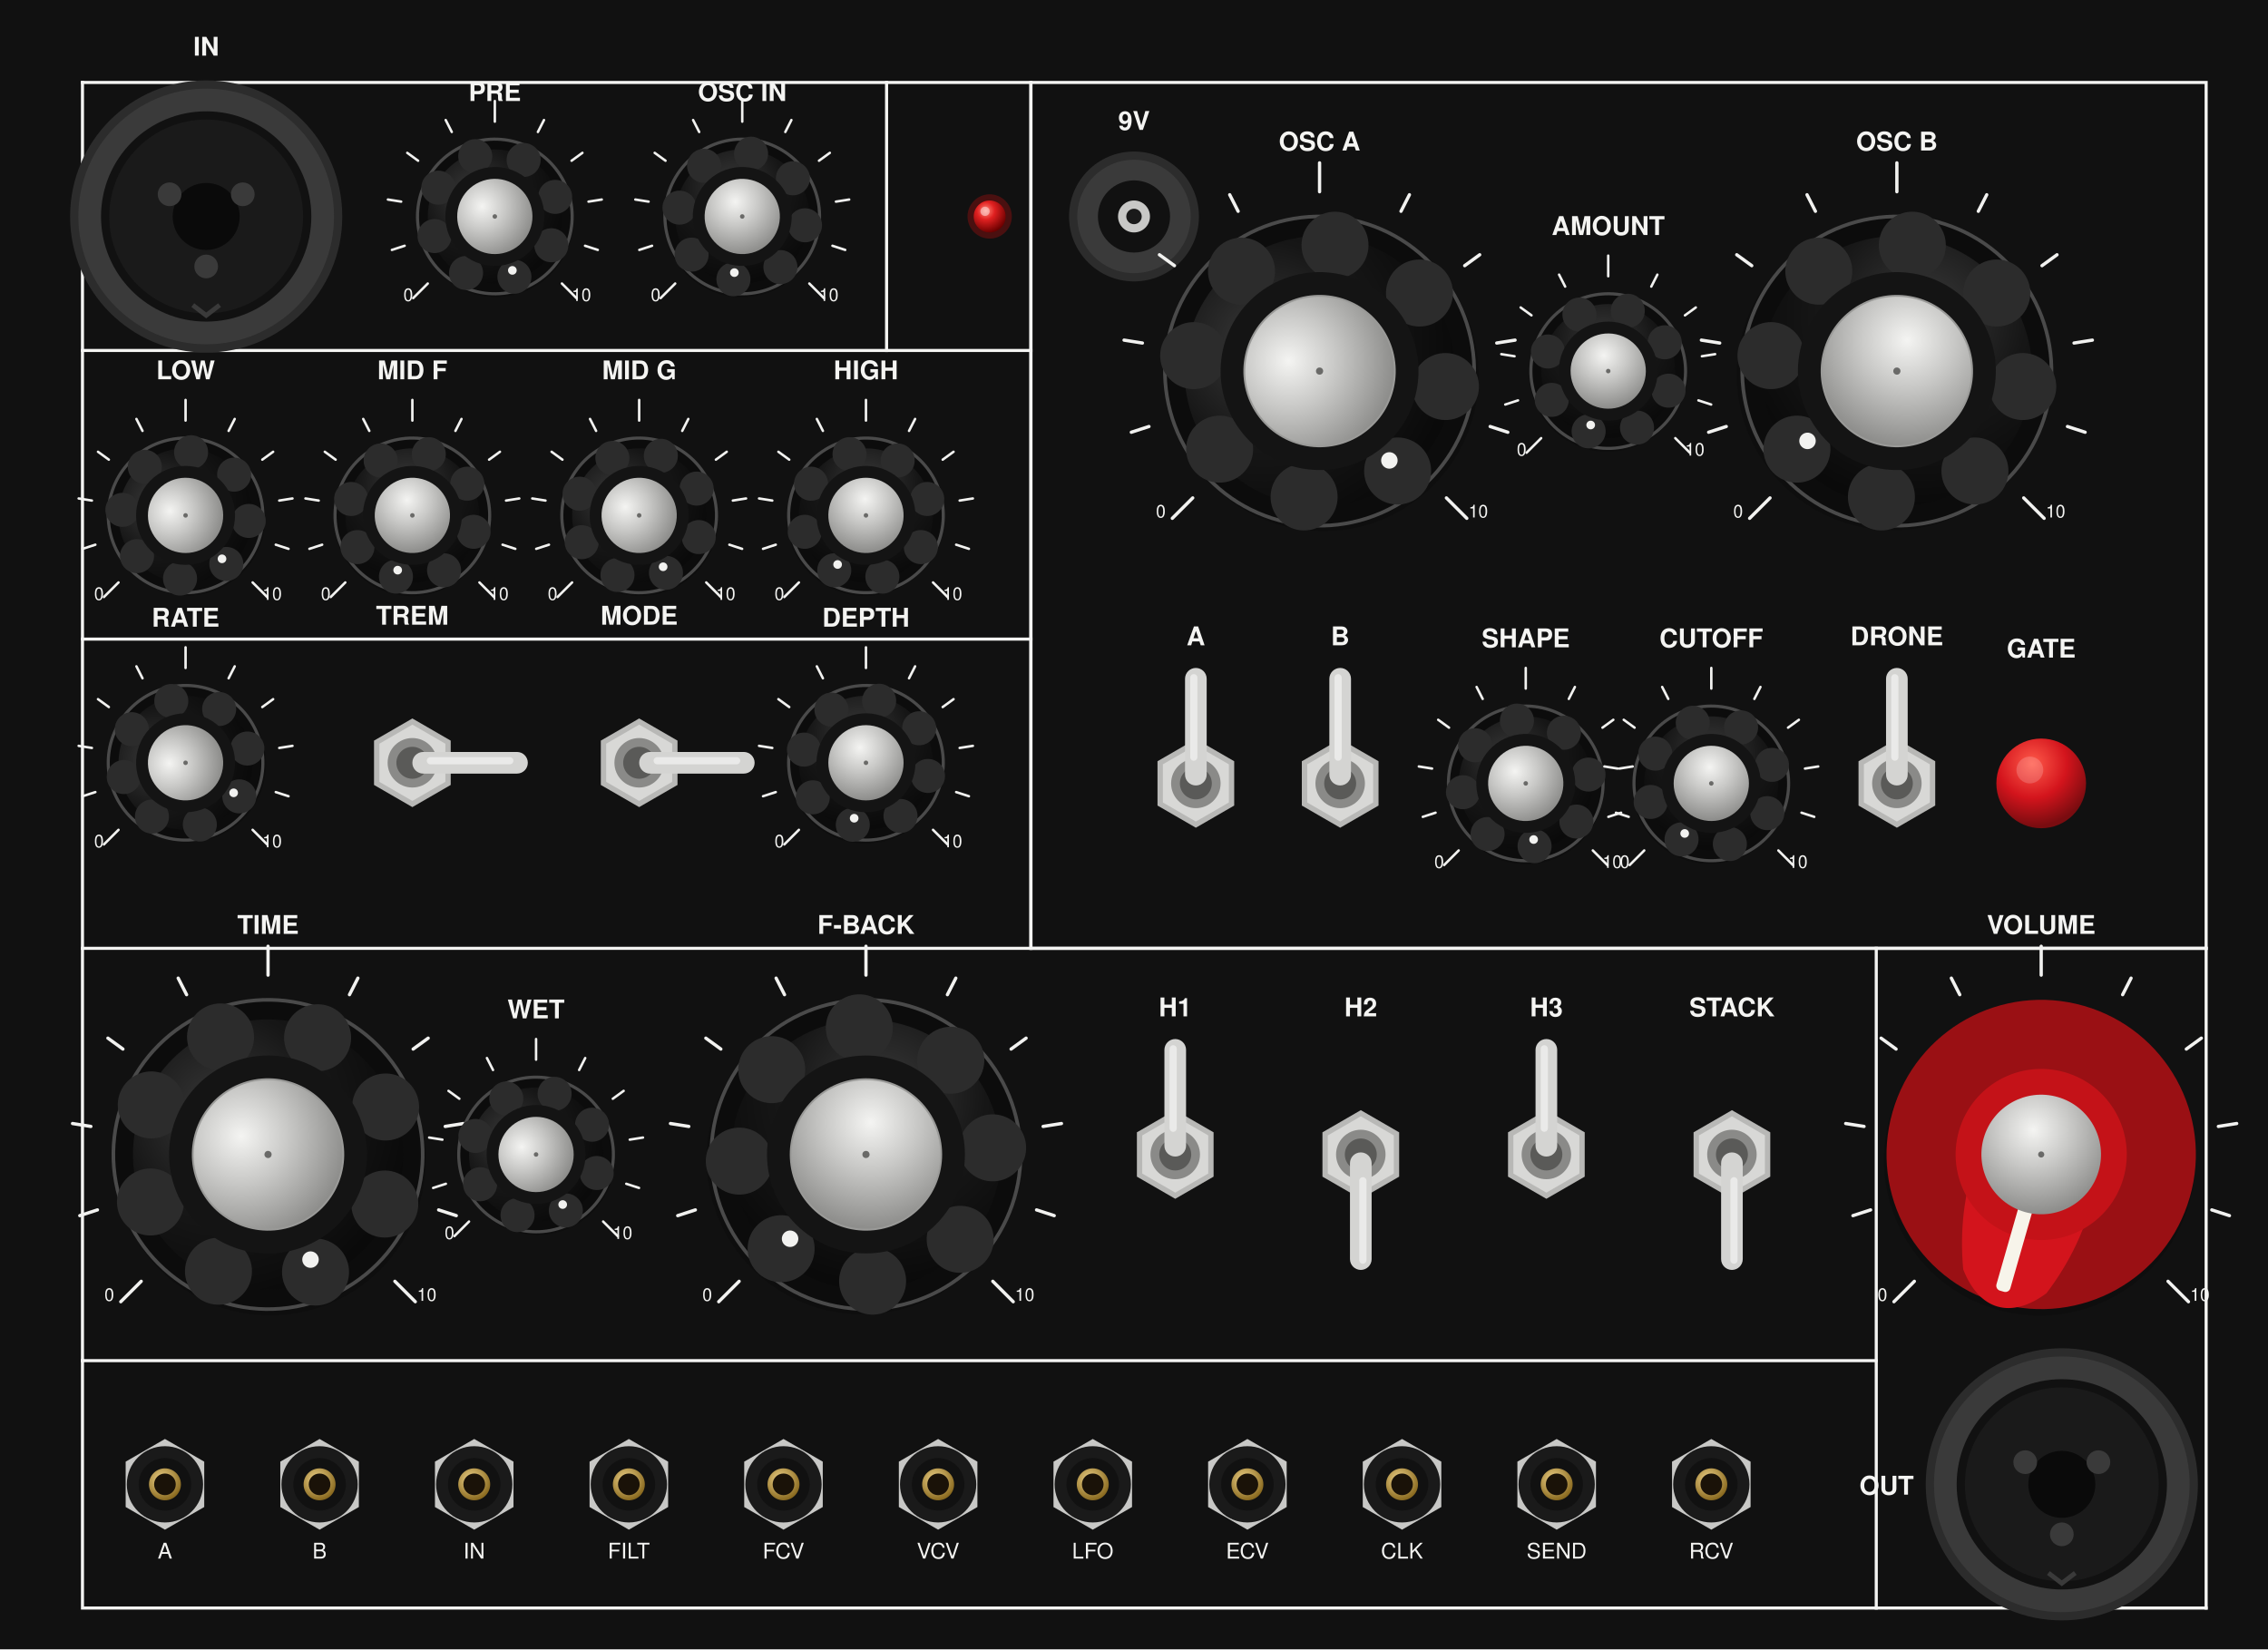
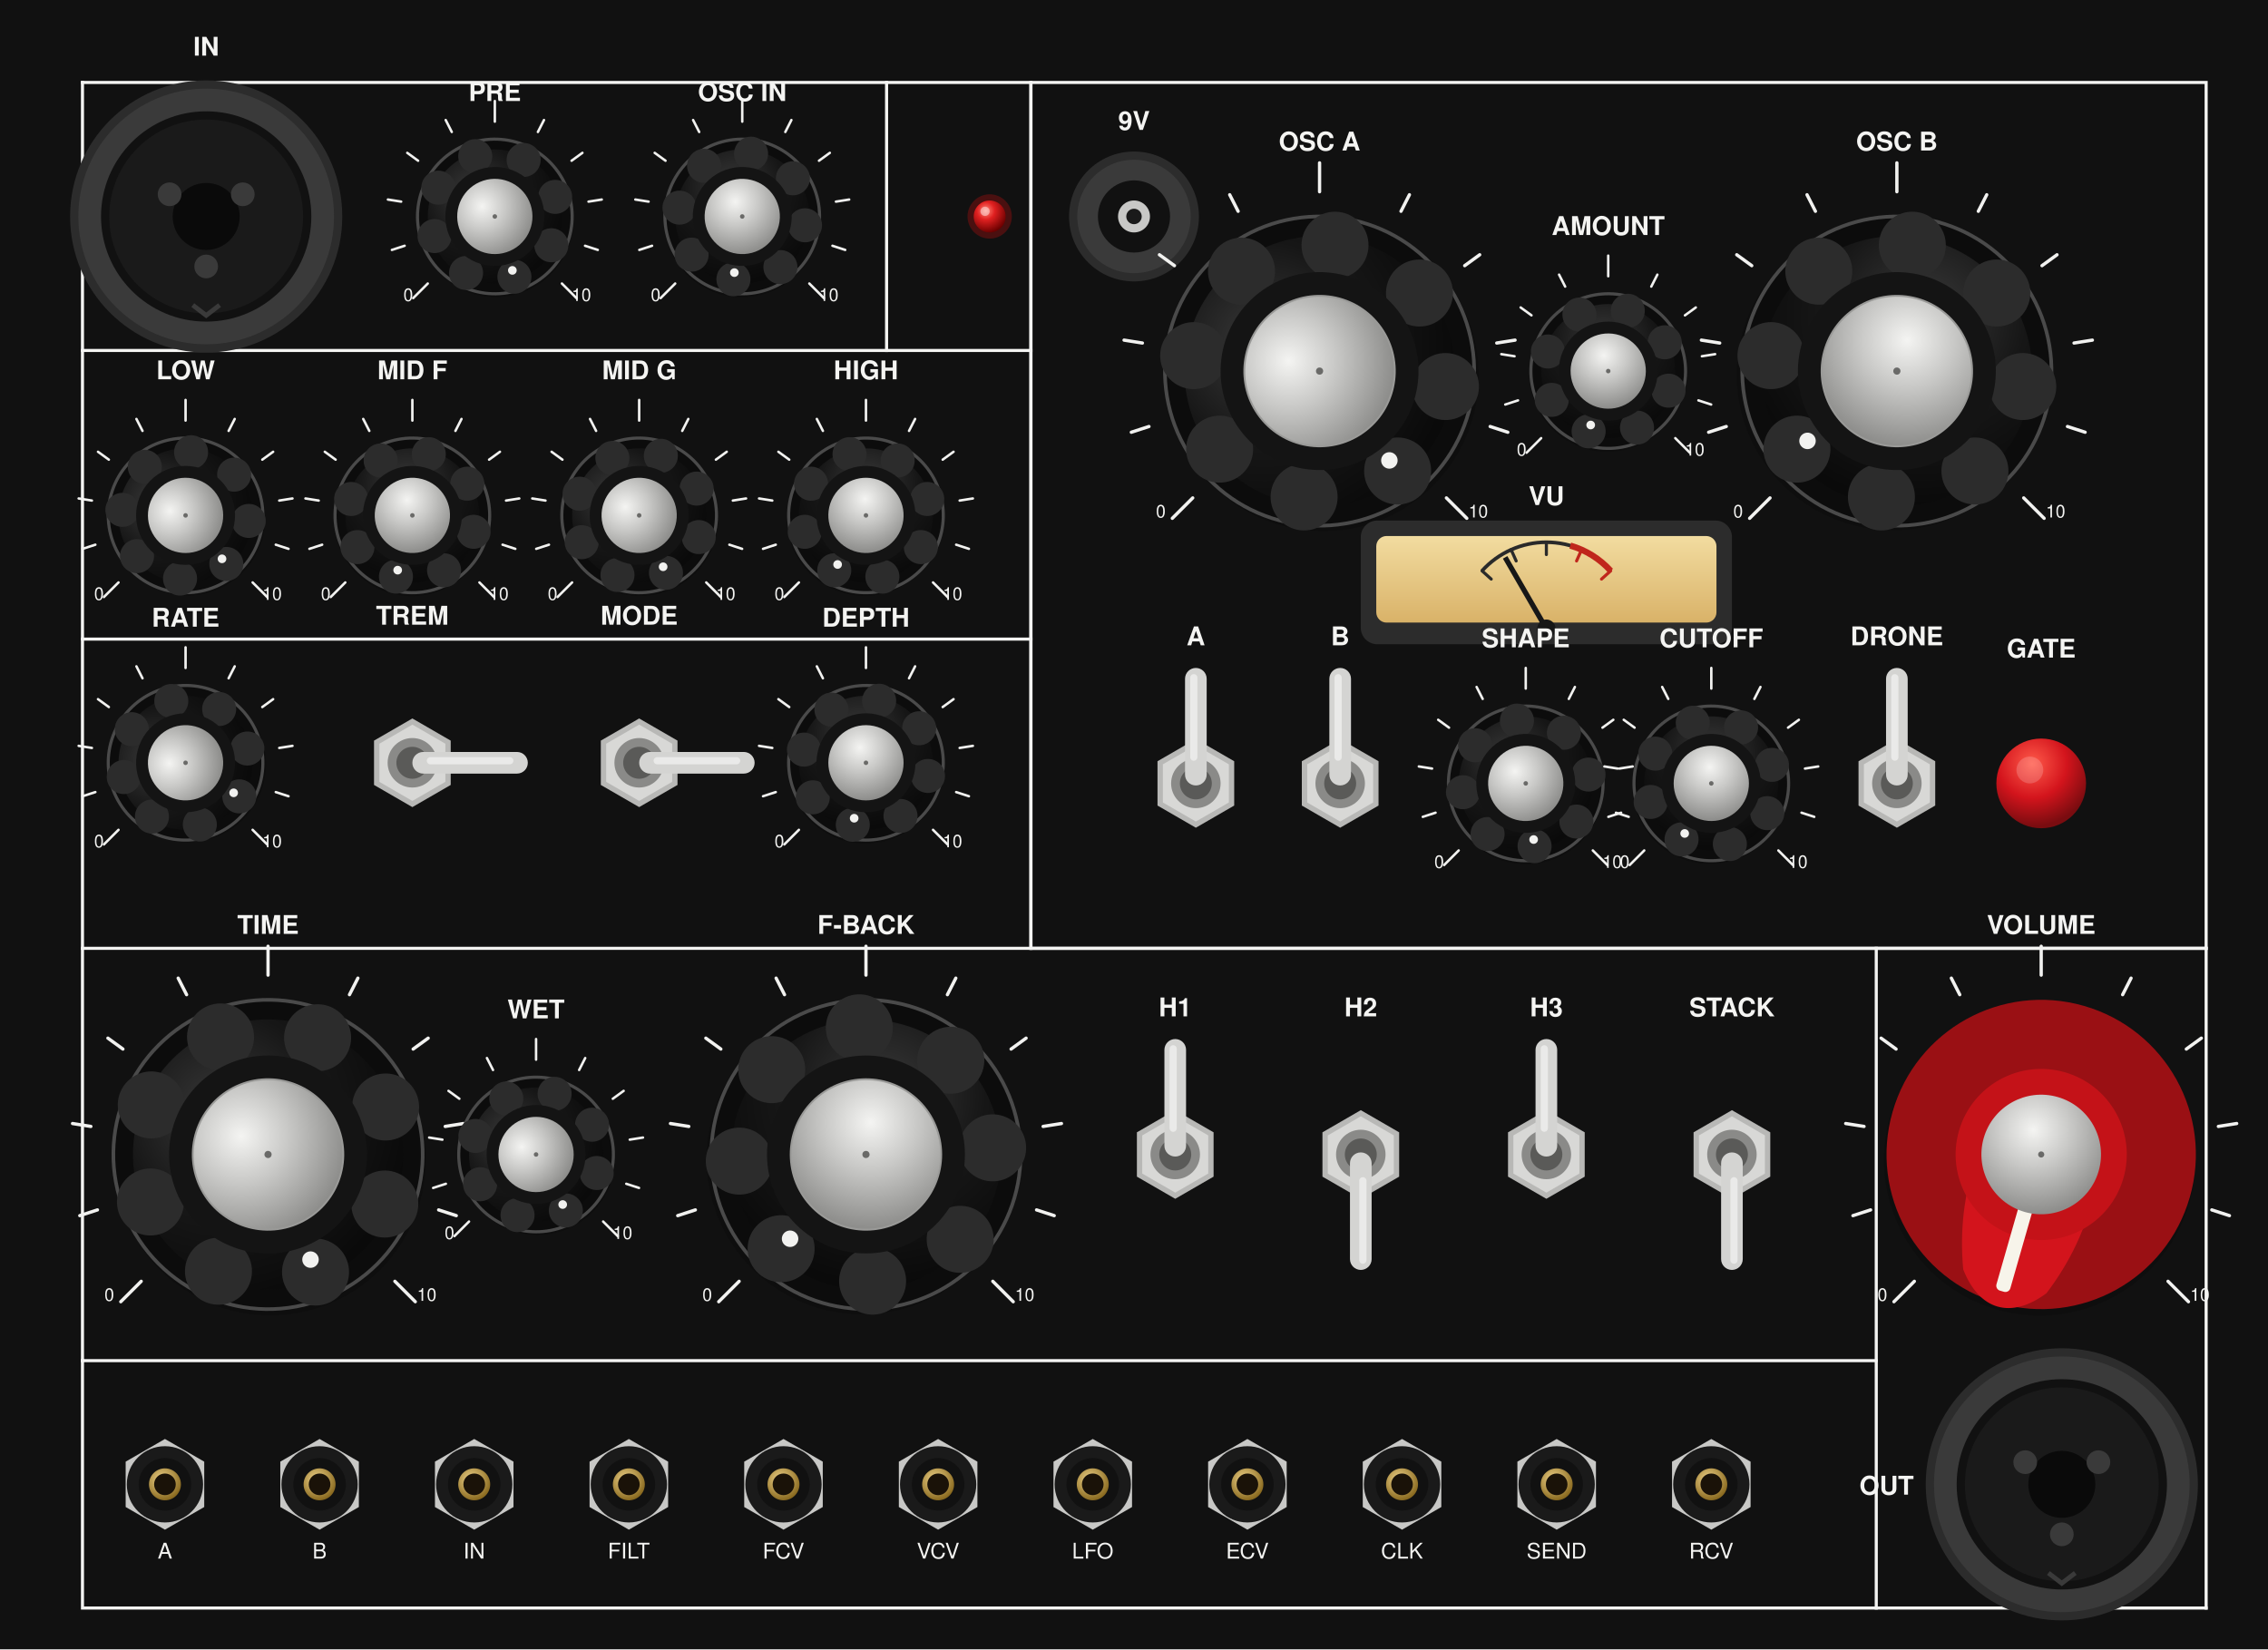
<svg xmlns="http://www.w3.org/2000/svg" viewBox="0 0 220 160" width="220mm" height="160mm">
  <defs>
    <radialGradient id="alum" cx="38%" cy="32%" r="70%">
      <stop offset="0%" stop-color="#f4f4f2" />
      <stop offset="45%" stop-color="#c8c8c6" />
      <stop offset="100%" stop-color="#8e8e8c" />
    </radialGradient>
    <radialGradient id="led-red" cx="38%" cy="32%" r="70%">
      <stop offset="0%" stop-color="#ff8a7a" />
      <stop offset="40%" stop-color="#e02020" />
      <stop offset="100%" stop-color="#6a0000" />
    </radialGradient>
    <radialGradient id="gold" cx="40%" cy="35%" r="65%">
      <stop offset="0%" stop-color="#f0d48a" />
      <stop offset="100%" stop-color="#8a6a20" />
    </radialGradient>
+     <linearGradient id="vu-face" x1="0" y1="0" x2="0" y2="1">
+       <stop offset="0%" stop-color="#f2dca0" />
+       <stop offset="100%" stop-color="#d9b268" />
+     </linearGradient>
    <radialGradient id="knob-body" cx="40%" cy="30%" r="70%">
      <stop offset="0%" stop-color="#3a3a3a" />
      <stop offset="55%" stop-color="#161616" />
      <stop offset="100%" stop-color="#0a0a0a" />
    </radialGradient>
    <radialGradient id="btn-cap" cx="40%" cy="28%" r="70%">
      <stop offset="0%" stop-color="#ff5a4a" />
      <stop offset="55%" stop-color="#d3141c" />
      <stop offset="100%" stop-color="#7a0c10" />
    </radialGradient>
    <g id="ticks-lg">
      <g fill="none" stroke="#f2f2f0" stroke-width="0.32" stroke-linecap="round">
        <line transform="rotate(-135)" x1="0" y1="-17.4" x2="0" y2="-20.2" />
        <line transform="rotate(-108)" x1="0" y1="-17.4" x2="0" y2="-19.2" />
        <line transform="rotate(-81)" x1="0" y1="-17.4" x2="0" y2="-19.2" />
        <line transform="rotate(-54)" x1="0" y1="-17.4" x2="0" y2="-19.2" />
        <line transform="rotate(-27)" x1="0" y1="-17.4" x2="0" y2="-19.2" />
        <line transform="rotate(0)" x1="0" y1="-17.4" x2="0" y2="-20.2" />
        <line transform="rotate(27)" x1="0" y1="-17.4" x2="0" y2="-19.2" />
        <line transform="rotate(54)" x1="0" y1="-17.4" x2="0" y2="-19.2" />
        <line transform="rotate(81)" x1="0" y1="-17.4" x2="0" y2="-19.2" />
        <line transform="rotate(108)" x1="0" y1="-17.4" x2="0" y2="-19.2" />
        <line transform="rotate(135)" x1="0" y1="-17.4" x2="0" y2="-20.2" />
      </g>
      <text x="-15.4" y="14.2" class="tickn">0</text>
      <text x="15.4" y="14.2" class="tickn">10</text>
    </g>
    <g id="ticks-sm">
      <g fill="none" stroke="#f2f2f0" stroke-width="0.24" stroke-linecap="round">
        <line transform="rotate(-135)" x1="0" y1="-9.2" x2="0" y2="-11.2" />
        <line transform="rotate(-108)" x1="0" y1="-9.2" x2="0" y2="-10.5" />
        <line transform="rotate(-81)" x1="0" y1="-9.2" x2="0" y2="-10.5" />
        <line transform="rotate(-54)" x1="0" y1="-9.2" x2="0" y2="-10.5" />
        <line transform="rotate(-27)" x1="0" y1="-9.2" x2="0" y2="-10.5" />
        <line transform="rotate(0)" x1="0" y1="-9.2" x2="0" y2="-11.2" />
        <line transform="rotate(27)" x1="0" y1="-9.2" x2="0" y2="-10.5" />
        <line transform="rotate(54)" x1="0" y1="-9.2" x2="0" y2="-10.5" />
        <line transform="rotate(81)" x1="0" y1="-9.2" x2="0" y2="-10.5" />
        <line transform="rotate(108)" x1="0" y1="-9.2" x2="0" y2="-10.5" />
        <line transform="rotate(135)" x1="0" y1="-9.2" x2="0" y2="-11.2" />
      </g>
      <text x="-8.4" y="8.2" class="tickn">0</text>
      <text x="8.4" y="8.2" class="tickn">10</text>
    </g>
    <g id="knob-lg">
      <circle cy="0.55" r="15.1" fill="#000" opacity="0.18" />
      <circle r="15" fill="#0c0c0c" stroke="#4a4a4a" stroke-width="0.35" />
      <circle r="13.1" fill="url(#knob-body)" />
      <g fill="#2c2c2c">
        <circle cx="0" cy="-12.3" r="3.25" />
        <circle cx="8.7" cy="-8.7" r="3.25" />
        <circle cx="12.3" cy="0" r="3.25" />
        <circle cx="8.7" cy="8.7" r="3.25" />
        <circle cx="0" cy="12.3" r="3.25" />
        <circle cx="-8.7" cy="8.7" r="3.25" />
        <circle cx="-12.3" cy="0" r="3.25" />
        <circle cx="-8.7" cy="-8.7" r="3.25" />
      </g>
      <circle r="9.6" fill="#141414" />
      <circle r="7.3" fill="url(#alum)" />
      <circle r="7.3" fill="none" stroke="#9a9a98" stroke-width="0.18" />
      <circle r="0.35" fill="#6a6a68" />
      <circle cx="0" cy="11" r="0.8" fill="#f2f2f0" />
    </g>
    <g id="knob-sm">
      <circle cy="0.3" r="7.55" fill="#000" opacity="0.18" />
      <circle r="7.5" fill="#0c0c0c" stroke="#4a4a4a" stroke-width="0.3" />
      <circle r="6.5" fill="url(#knob-body)" />
      <g fill="#2c2c2c">
        <circle cx="0" cy="-6.15" r="1.65" />
        <circle cx="4.35" cy="-4.35" r="1.65" />
        <circle cx="6.15" cy="0" r="1.65" />
        <circle cx="4.35" cy="4.35" r="1.65" />
        <circle cx="0" cy="6.15" r="1.65" />
        <circle cx="-4.35" cy="4.35" r="1.65" />
        <circle cx="-6.15" cy="0" r="1.65" />
        <circle cx="-4.35" cy="-4.35" r="1.65" />
      </g>
      <circle r="4.8" fill="#141414" />
      <circle r="3.65" fill="url(#alum)" />
      <circle r="0.22" fill="#6a6a68" />
      <circle cx="0" cy="5.5" r="0.42" fill="#f2f2f0" />
    </g>
    <g id="knob-red">
      <circle cy="0.3" r="7.55" fill="#000" opacity="0.18" />
      <circle r="7.5" fill="#9a1014" />
      <path d="M -1.5,-2.8 C -3.2,-0.8 -3.5,2.8 -2.1,6.4 C -0.8,8.2 0.8,8.2 2.1,6.4 C 3.5,2.8 3.2,-0.8 1.5,-2.8 C 0.8,-4.3 -0.8,-4.3 -1.5,-2.8 Z" fill="#d3141c" />
      <circle r="4.15" fill="#c41218" />
      <rect x="-0.38" y="1.4" width="0.76" height="5.5" rx="0.3" fill="#f7f4ea" />
      <circle r="2.9" fill="url(#alum)" />
      <circle r="0.2" fill="#6a6a68" />
    </g>
    <g id="knob-red-lg">
      <circle cy="0.55" r="15.1" fill="#000" opacity="0.18" />
      <circle r="15" fill="#9a1014" />
      <path d="M -3,-5.6 C -6.4,-1.6 -7,5.6 -4.2,12.8 C -1.6,16.2 1.6,16.2 4.2,12.8 C 7,5.6 6.4,-1.6 3,-5.6 C 1.6,-8.6 -1.6,-8.6 -3,-5.6 Z" fill="#d3141c" />
      <circle r="8.3" fill="#c41218" />
      <rect x="-0.7" y="2.8" width="1.4" height="11" rx="0.5" fill="#f7f4ea" />
      <circle r="5.8" fill="url(#alum)" />
      <circle r="0.3" fill="#6a6a68" />
    </g>
    <g id="spdt">
      <polygon points="0,-4.3 3.72,-2.15 3.72,2.15 0,4.3 -3.72,2.15 -3.72,-2.15" fill="#b8b8b6" />
      <polygon points="0,-3.7 3.2,-1.85 3.2,1.85 0,3.7 -3.2,1.85 -3.2,-1.85" fill="#d8d8d6" />
      <circle r="2.4" fill="#8a8a88" />
      <circle r="1.55" fill="#5a5a58" />
      <rect x="-1.05" y="-11.2" width="2.1" height="11.4" rx="1.05" fill="#d4d4d2" />
      <rect x="-0.55" y="-10.6" width="0.7" height="8.4" rx="0.35" fill="#f4f4f2" opacity="0.7" />
    </g>
    <g id="spdt-dn">
      <g transform="rotate(180)">
        <use href="#spdt" />
      </g>
    </g>
    <g id="spdt-mid">
      <polygon points="0,-4.3 3.72,-2.15 3.72,2.15 0,4.3 -3.72,2.15 -3.72,-2.15" fill="#b8b8b6" />
      <polygon points="0,-3.7 3.2,-1.85 3.2,1.85 0,3.7 -3.2,1.85 -3.2,-1.85" fill="#d8d8d6" />
      <circle r="2.4" fill="#8a8a88" />
      <circle r="1.55" fill="#5a5a58" />
      <rect x="0" y="-1.05" width="11.2" height="2.1" rx="1.05" fill="#d4d4d2" />
      <rect x="1.4" y="-0.55" width="8.4" height="0.7" rx="0.35" fill="#f4f4f2" opacity="0.7" />
    </g>
    <g id="gate">
      <polygon points="0,-4.1 3.55,-2.05 3.55,2.05 0,4.1 -3.55,2.05 -3.55,-2.05" fill="#c4c4c2" />
      <circle r="3.2" fill="#9a9a98" />
      <circle r="4.35" fill="url(#btn-cap)" />
      <circle cx="-1.1" cy="-1.3" r="1.3" fill="#fff" opacity="0.18" />
    </g>
    <g id="led">
      <circle r="2.15" fill="#4a1010" />
      <circle r="1.55" fill="url(#led-red)" />
      <circle cx="-0.45" cy="-0.5" r="0.45" fill="#fff" opacity="0.45" />
    </g>
    <g id="jack">
      <polygon points="0,-4.4 3.81,-2.2 3.81,2.2 0,4.4 -3.81,2.2 -3.81,-2.2" fill="#c8c8c6" />
      <circle r="3.7" fill="#1a1a1a" />
      <circle r="2.55" fill="#111" />
      <circle r="1.55" fill="url(#gold)" />
      <circle r="1.05" fill="#1a1208" />
    </g>
    <g id="combo">
      <circle r="13.2" fill="#2c2c2c" />
      <circle r="12.4" fill="#3a3a3a" />
      <circle r="10.2" fill="#111" />
      <circle r="9.4" fill="#1a1a1a" />
      <circle r="3.25" fill="#0a0a0a" />
      <circle cx="-3.55" cy="-2.15" r="1.15" fill="#3a3a3a" />
      <circle cx="3.55" cy="-2.15" r="1.15" fill="#3a3a3a" />
      <circle cx="0" cy="4.85" r="1.15" fill="#3a3a3a" />
      <path d="M -1.3,8.6 L 0,9.6 L 1.3,8.6" fill="none" stroke="#3a3a3a" stroke-width="0.45" />
    </g>
    <g id="p4">
      <circle r="6.3" fill="#2c2c2c" />
      <circle r="5.5" fill="#3a3a3a" />
      <circle r="3.5" fill="#111" />
      <circle r="1.55" fill="#c8c8c6" />
      <circle r="0.75" fill="#1a1a1a" />
    </g>
  </defs>
  <style>
    .panel { fill: #111111; }
    .lab { fill: #f4f4f2; font-family: "Helvetica Neue", Helvetica, Arial, sans-serif; font-size: 2.5px; font-weight: 600; text-anchor: middle; }
    .sub { fill: #f4f4f2; font-family: "Helvetica Neue", Helvetica, Arial, sans-serif; font-size: 2.1px; text-anchor: middle; }
    .tickn { fill: #f4f4f2; font-family: "Helvetica Neue", Helvetica, Arial, sans-serif; font-size: 1.7px; text-anchor: middle; }
    .rule { fill: none; stroke: #f4f4f2; stroke-width: 0.3; stroke-linecap: square; stroke-linejoin: miter; }
  </style>
  <rect class="panel" width="220" height="160" />
  <g class="rules">
    <path class="rule" d="M 8,8 H 214 V 92 H 100 V 8" />
    <path class="rule" d="M 8,8 V 132" />
    <path class="rule" d="M 100,8 V 92" />
    <path class="rule" d="M 8,92 H 214" />
    <path class="rule" d="M 214,92 V 156" />
    <path class="rule" d="M 8,132 H 182" />
    <path class="rule" d="M 8,132 V 156 H 214" />
    <path class="rule" d="M 8,34 H 100" />
    <path class="rule" d="M 8,62 H 100" />
    <path class="rule" d="M 86,8 V 34" />
    <path class="rule" d="M 182,92 V 156" />
  </g>
  <g transform="translate(20,21)">
    <use href="#combo" />
    <text class="lab" y="-15.6">IN</text>
  </g>
  <g transform="translate(48,21)">
    <use href="#ticks-sm" />
    <g transform="rotate(-18)">
      <use href="#knob-sm" />
    </g>
    <text class="lab" y="-11.2">PRE</text>
  </g>
  <g transform="translate(72,21)">
    <use href="#ticks-sm" />
    <g transform="rotate(8)">
      <use href="#knob-sm" />
    </g>
    <text class="lab" y="-11.2">OSC IN</text>
  </g>
  <g transform="translate(96,21)">
    <use href="#led" />
  </g>
  <g transform="translate(110,21)">
    <use href="#p4" />
    <text class="lab" y="-8.4">9V</text>
  </g>
  <g transform="translate(18,50)">
    <use href="#ticks-sm" />
    <g transform="rotate(-40)">
      <use href="#knob-sm" />
    </g>
    <text class="lab" y="-13.2">LOW</text>
  </g>
  <g transform="translate(40,50)">
    <use href="#ticks-sm" />
    <g transform="rotate(15)">
      <use href="#knob-sm" />
    </g>
    <text class="lab" y="-13.2">MID F</text>
  </g>
  <g transform="translate(62,50)">
    <use href="#ticks-sm" />
    <g transform="rotate(-25)">
      <use href="#knob-sm" />
    </g>
    <text class="lab" y="-13.2">MID G</text>
  </g>
  <g transform="translate(84,50)">
    <use href="#ticks-sm" />
    <g transform="rotate(30)">
      <use href="#knob-sm" />
    </g>
    <text class="lab" y="-13.2">HIGH</text>
  </g>
  <g transform="translate(18,74)">
    <use href="#ticks-sm" />
    <g transform="rotate(-58)">
      <use href="#knob-sm" />
    </g>
    <text class="lab" y="-13.2">RATE</text>
  </g>
  <g transform="translate(40,74)">
    <use href="#spdt-mid" />
    <text class="lab" y="-13.4">TREM</text>
  </g>
  <g transform="translate(62,74)">
    <use href="#spdt-mid" />
    <text class="lab" y="-13.4">MODE</text>
  </g>
  <g transform="translate(84,74)">
    <use href="#ticks-sm" />
    <g transform="rotate(12)">
      <use href="#knob-sm" />
    </g>
    <text class="lab" y="-13.2">DEPTH</text>
  </g>
  <g transform="translate(128,36)">
    <use href="#ticks-lg" />
    <g transform="rotate(-38)">
      <use href="#knob-lg" />
    </g>
    <text class="lab" y="-21.4">OSC A</text>
  </g>
  <g transform="translate(156,36)">
    <use href="#ticks-sm" />
    <g transform="rotate(18)">
      <use href="#knob-sm" />
    </g>
    <text class="lab" y="-13.2">AMOUNT</text>
  </g>
  <g transform="translate(184,36)">
    <use href="#ticks-lg" />
    <g transform="rotate(52)">
      <use href="#knob-lg" />
    </g>
    <text class="lab" y="-21.4">OSC B</text>
  </g>
+   <g transform="translate(150,61)">
+     <rect x="-18" y="-10.5" width="36" height="12" rx="1.6" fill="#2c2c2c" />
+     <rect x="-16.5" y="-9" width="33" height="8.4" rx="1" fill="url(#vu-face)" />
+     <path d="M -6.24,-5.62 A 8.4 8.4 0 0 1 6.24,-5.62" fill="none" stroke="#2a2a2a" stroke-width="0.35" />
+     <path d="M 2.32,-8.07 A 8.4 8.4 0 0 1 6.24,-5.62" fill="none" stroke="#c0261c" stroke-width="0.6" />
+     <g stroke="#2a2a2a" stroke-width="0.3" stroke-linecap="round">
+       <line x1="-6.24" y1="-5.62" x2="-5.35" y2="-4.82" />
+       <line x1="-3.42" y1="-7.68" x2="-2.93" y2="-6.58" />
+       <line x1="0" y1="-8.4" x2="0" y2="-7.2" />
+     </g>
+     <g stroke="#c0261c" stroke-width="0.3" stroke-linecap="round">
+       <line x1="3.42" y1="-7.68" x2="2.93" y2="-6.58" />
+       <line x1="6.24" y1="-5.62" x2="5.35" y2="-4.82" />
+     </g>
+     <g transform="rotate(-30)">
+       <line x1="0" y1="0" x2="0" y2="-8" stroke="#171717" stroke-width="0.5" />
+     </g>
+     <circle r="0.9" fill="#171717" />
+     <text class="lab" y="-12">VU</text>
+   </g>
  <g transform="translate(116,76)">
    <use href="#spdt" />
    <text class="lab" y="-13.4">A</text>
  </g>
  <g transform="translate(130,76)">
    <use href="#spdt" />
    <text class="lab" y="-13.4">B</text>
  </g>
  <g transform="translate(148,76)">
    <use href="#ticks-sm" />
    <g transform="rotate(-8)">
      <use href="#knob-sm" />
    </g>
    <text class="lab" y="-13.2">SHAPE</text>
  </g>
  <g transform="translate(166,76)">
    <use href="#ticks-sm" />
    <g transform="rotate(28)">
      <use href="#knob-sm" />
    </g>
    <text class="lab" y="-13.2">CUTOFF</text>
  </g>
  <g transform="translate(184,76)">
    <use href="#spdt" />
    <text class="lab" y="-13.4">DRONE</text>
  </g>
  <g transform="translate(198,76)">
    <use href="#gate" />
    <text class="lab" y="-12.2">GATE</text>
  </g>
  <g transform="translate(26,112)">
    <use href="#ticks-lg" />
    <g transform="rotate(-22)">
      <use href="#knob-lg" />
    </g>
    <text class="lab" y="-21.4">TIME</text>
  </g>
  <g transform="translate(52,112)">
    <use href="#ticks-sm" />
    <g transform="rotate(-28)">
      <use href="#knob-sm" />
    </g>
    <text class="lab" y="-13.2">WET</text>
  </g>
  <g transform="translate(84,112)">
    <use href="#ticks-lg" />
    <g transform="rotate(42)">
      <use href="#knob-lg" />
    </g>
    <text class="lab" y="-21.4">F-BACK</text>
  </g>
  <g transform="translate(114,112)">
    <use href="#spdt" />
    <text class="lab" y="-13.4">H1</text>
  </g>
  <g transform="translate(132,112)">
    <use href="#spdt-dn" />
    <text class="lab" y="-13.4">H2</text>
  </g>
  <g transform="translate(150,112)">
    <use href="#spdt" />
    <text class="lab" y="-13.4">H3</text>
  </g>
  <g transform="translate(168,112)">
    <use href="#spdt-dn" />
    <text class="lab" y="-13.4">STACK</text>
  </g>
  <g transform="translate(198,112)">
    <use href="#ticks-lg" />
    <g transform="rotate(16)">
      <use href="#knob-red-lg" />
    </g>
    <text class="lab" y="-21.4">VOLUME</text>
  </g>
  <g transform="translate(16,144)">
    <use href="#jack" />
    <text class="sub" y="7.2">A</text>
  </g>
  <g transform="translate(31,144)">
    <use href="#jack" />
    <text class="sub" y="7.2">B</text>
  </g>
  <g transform="translate(46,144)">
    <use href="#jack" />
    <text class="sub" y="7.2">IN</text>
  </g>
  <g transform="translate(61,144)">
    <use href="#jack" />
    <text class="sub" y="7.2">FILT</text>
  </g>
  <g transform="translate(76,144)">
    <use href="#jack" />
    <text class="sub" y="7.2">FCV</text>
  </g>
  <g transform="translate(91,144)">
    <use href="#jack" />
    <text class="sub" y="7.2">VCV</text>
  </g>
  <g transform="translate(106,144)">
    <use href="#jack" />
    <text class="sub" y="7.2">LFO</text>
  </g>
  <g transform="translate(121,144)">
    <use href="#jack" />
    <text class="sub" y="7.2">ECV</text>
  </g>
  <g transform="translate(136,144)">
    <use href="#jack" />
    <text class="sub" y="7.2">CLK</text>
  </g>
  <g transform="translate(151,144)">
    <use href="#jack" />
    <text class="sub" y="7.2">SEND</text>
  </g>
  <g transform="translate(166,144)">
    <use href="#jack" />
    <text class="sub" y="7.2">RCV</text>
  </g>
  <g transform="translate(200,144)">
    <use href="#combo" />
    <text class="lab" x="-17" y="1">OUT</text>
  </g>
</svg>
